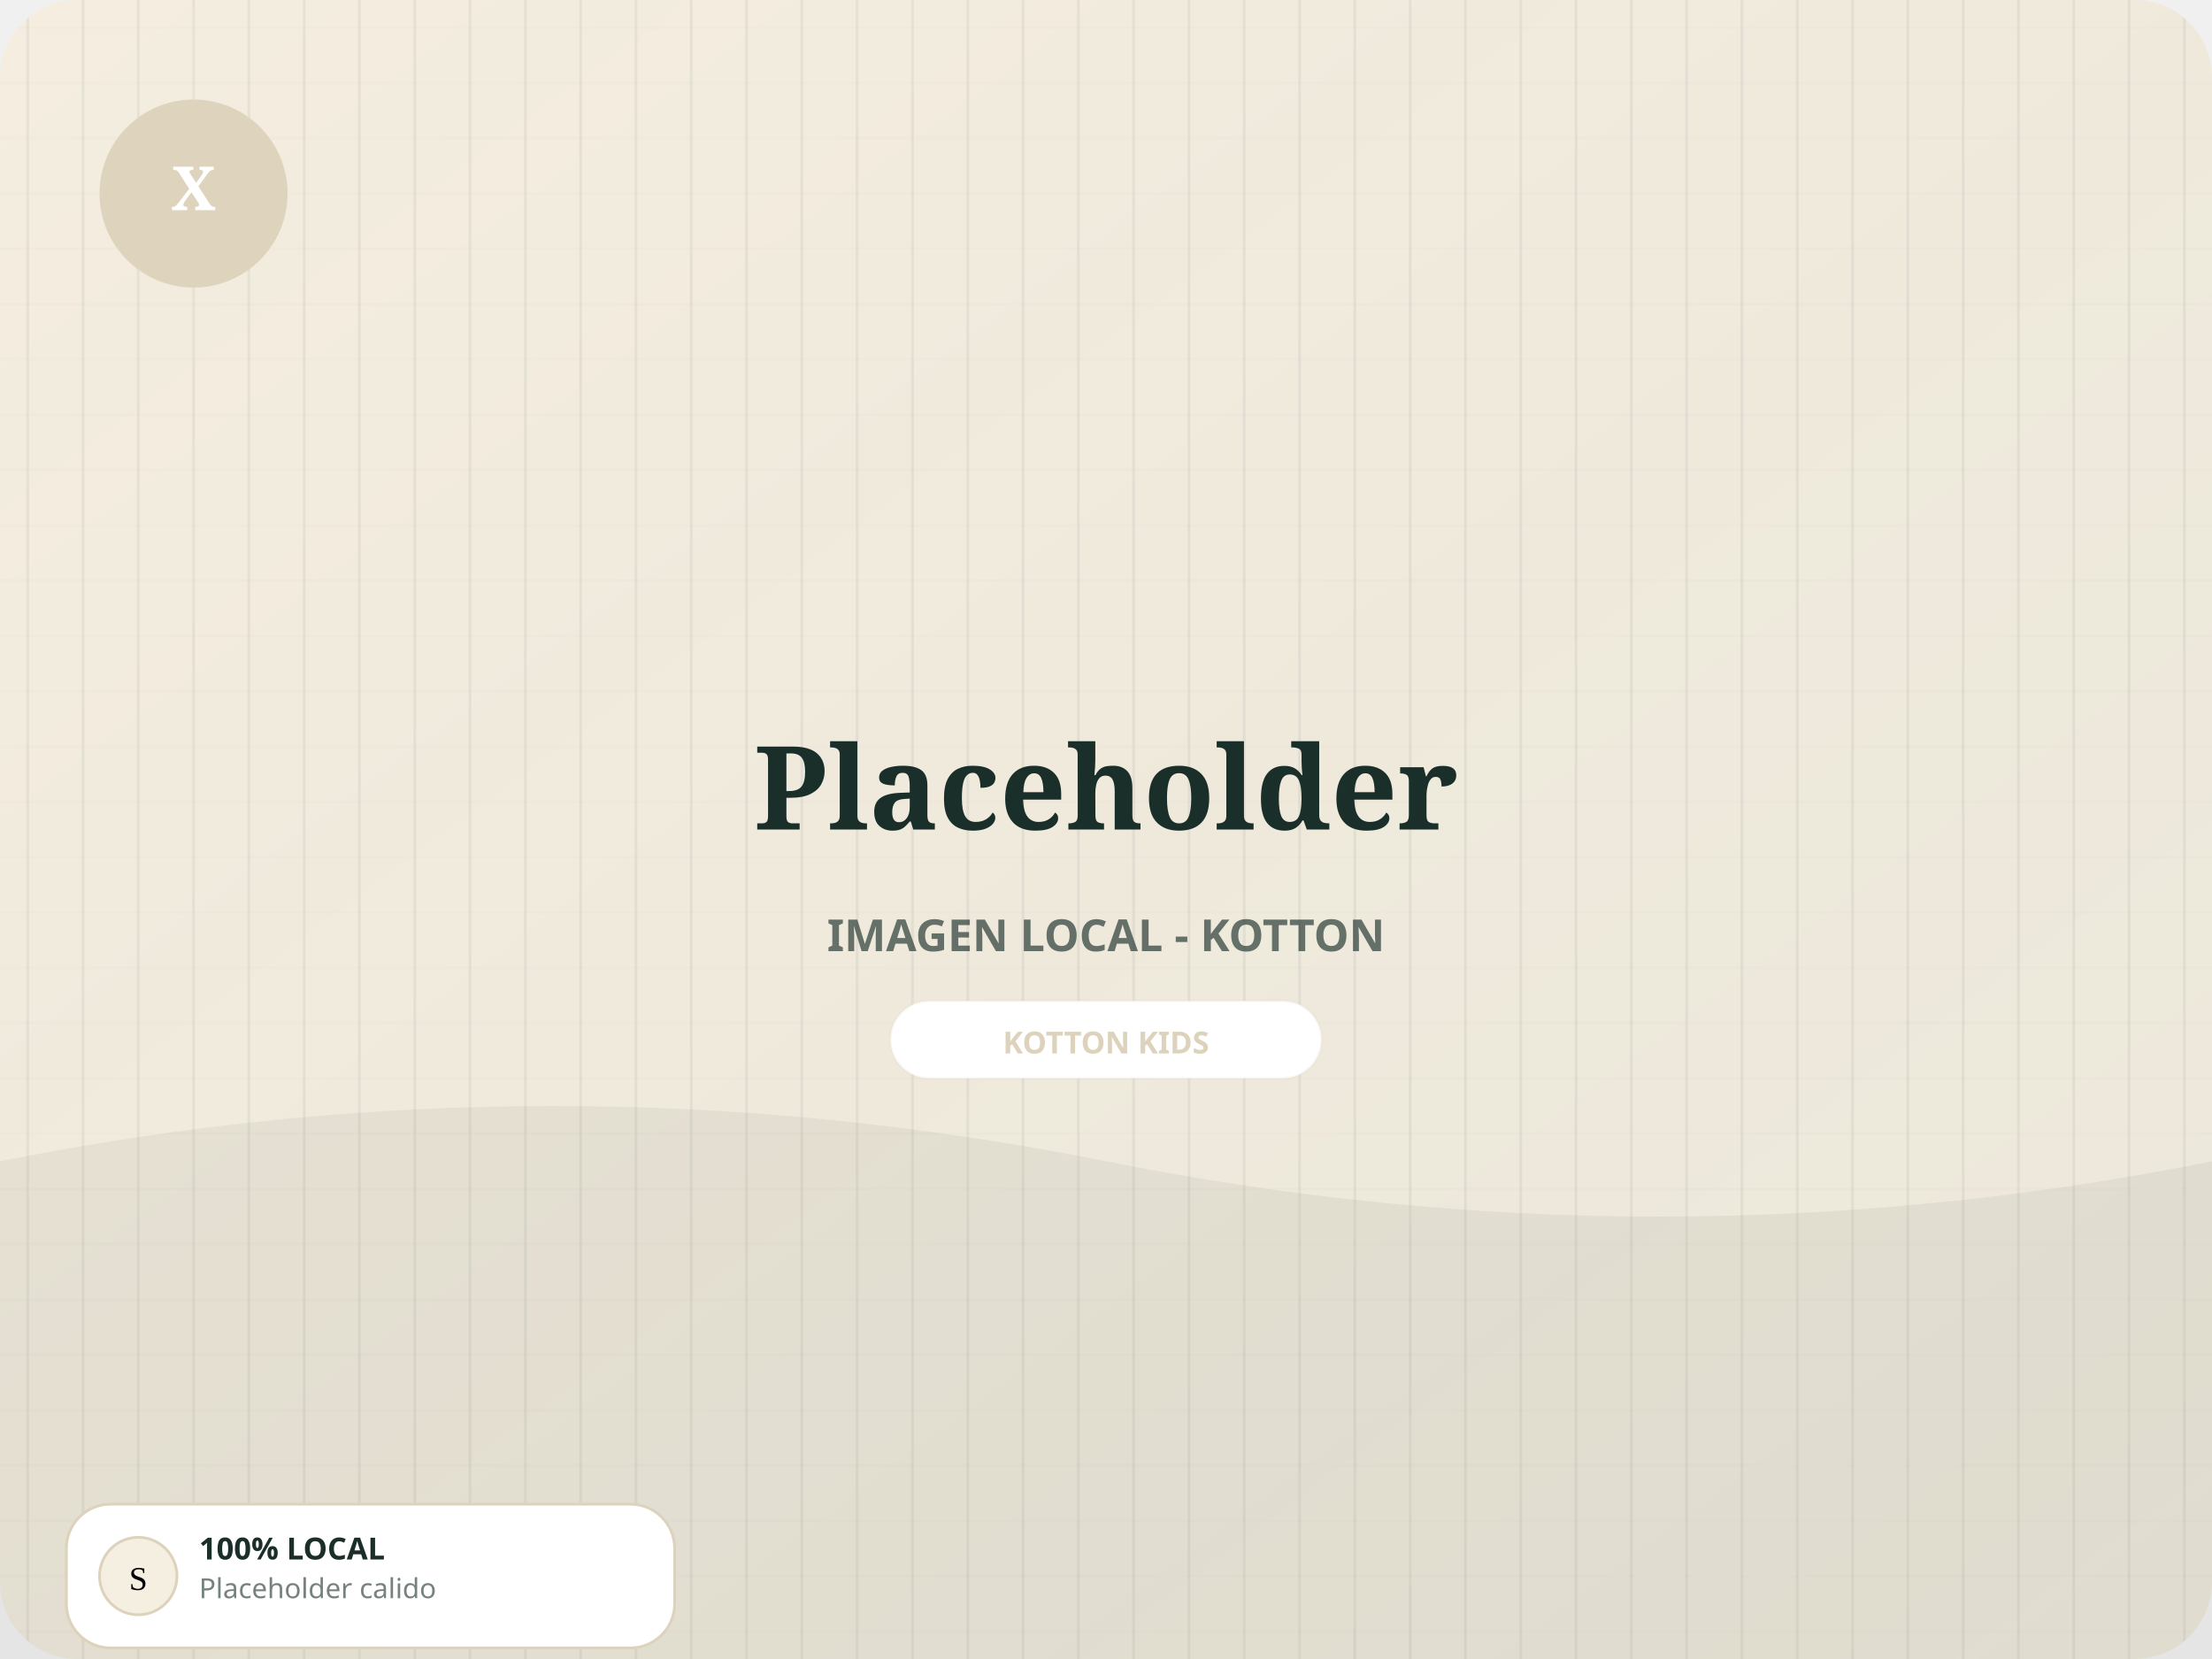
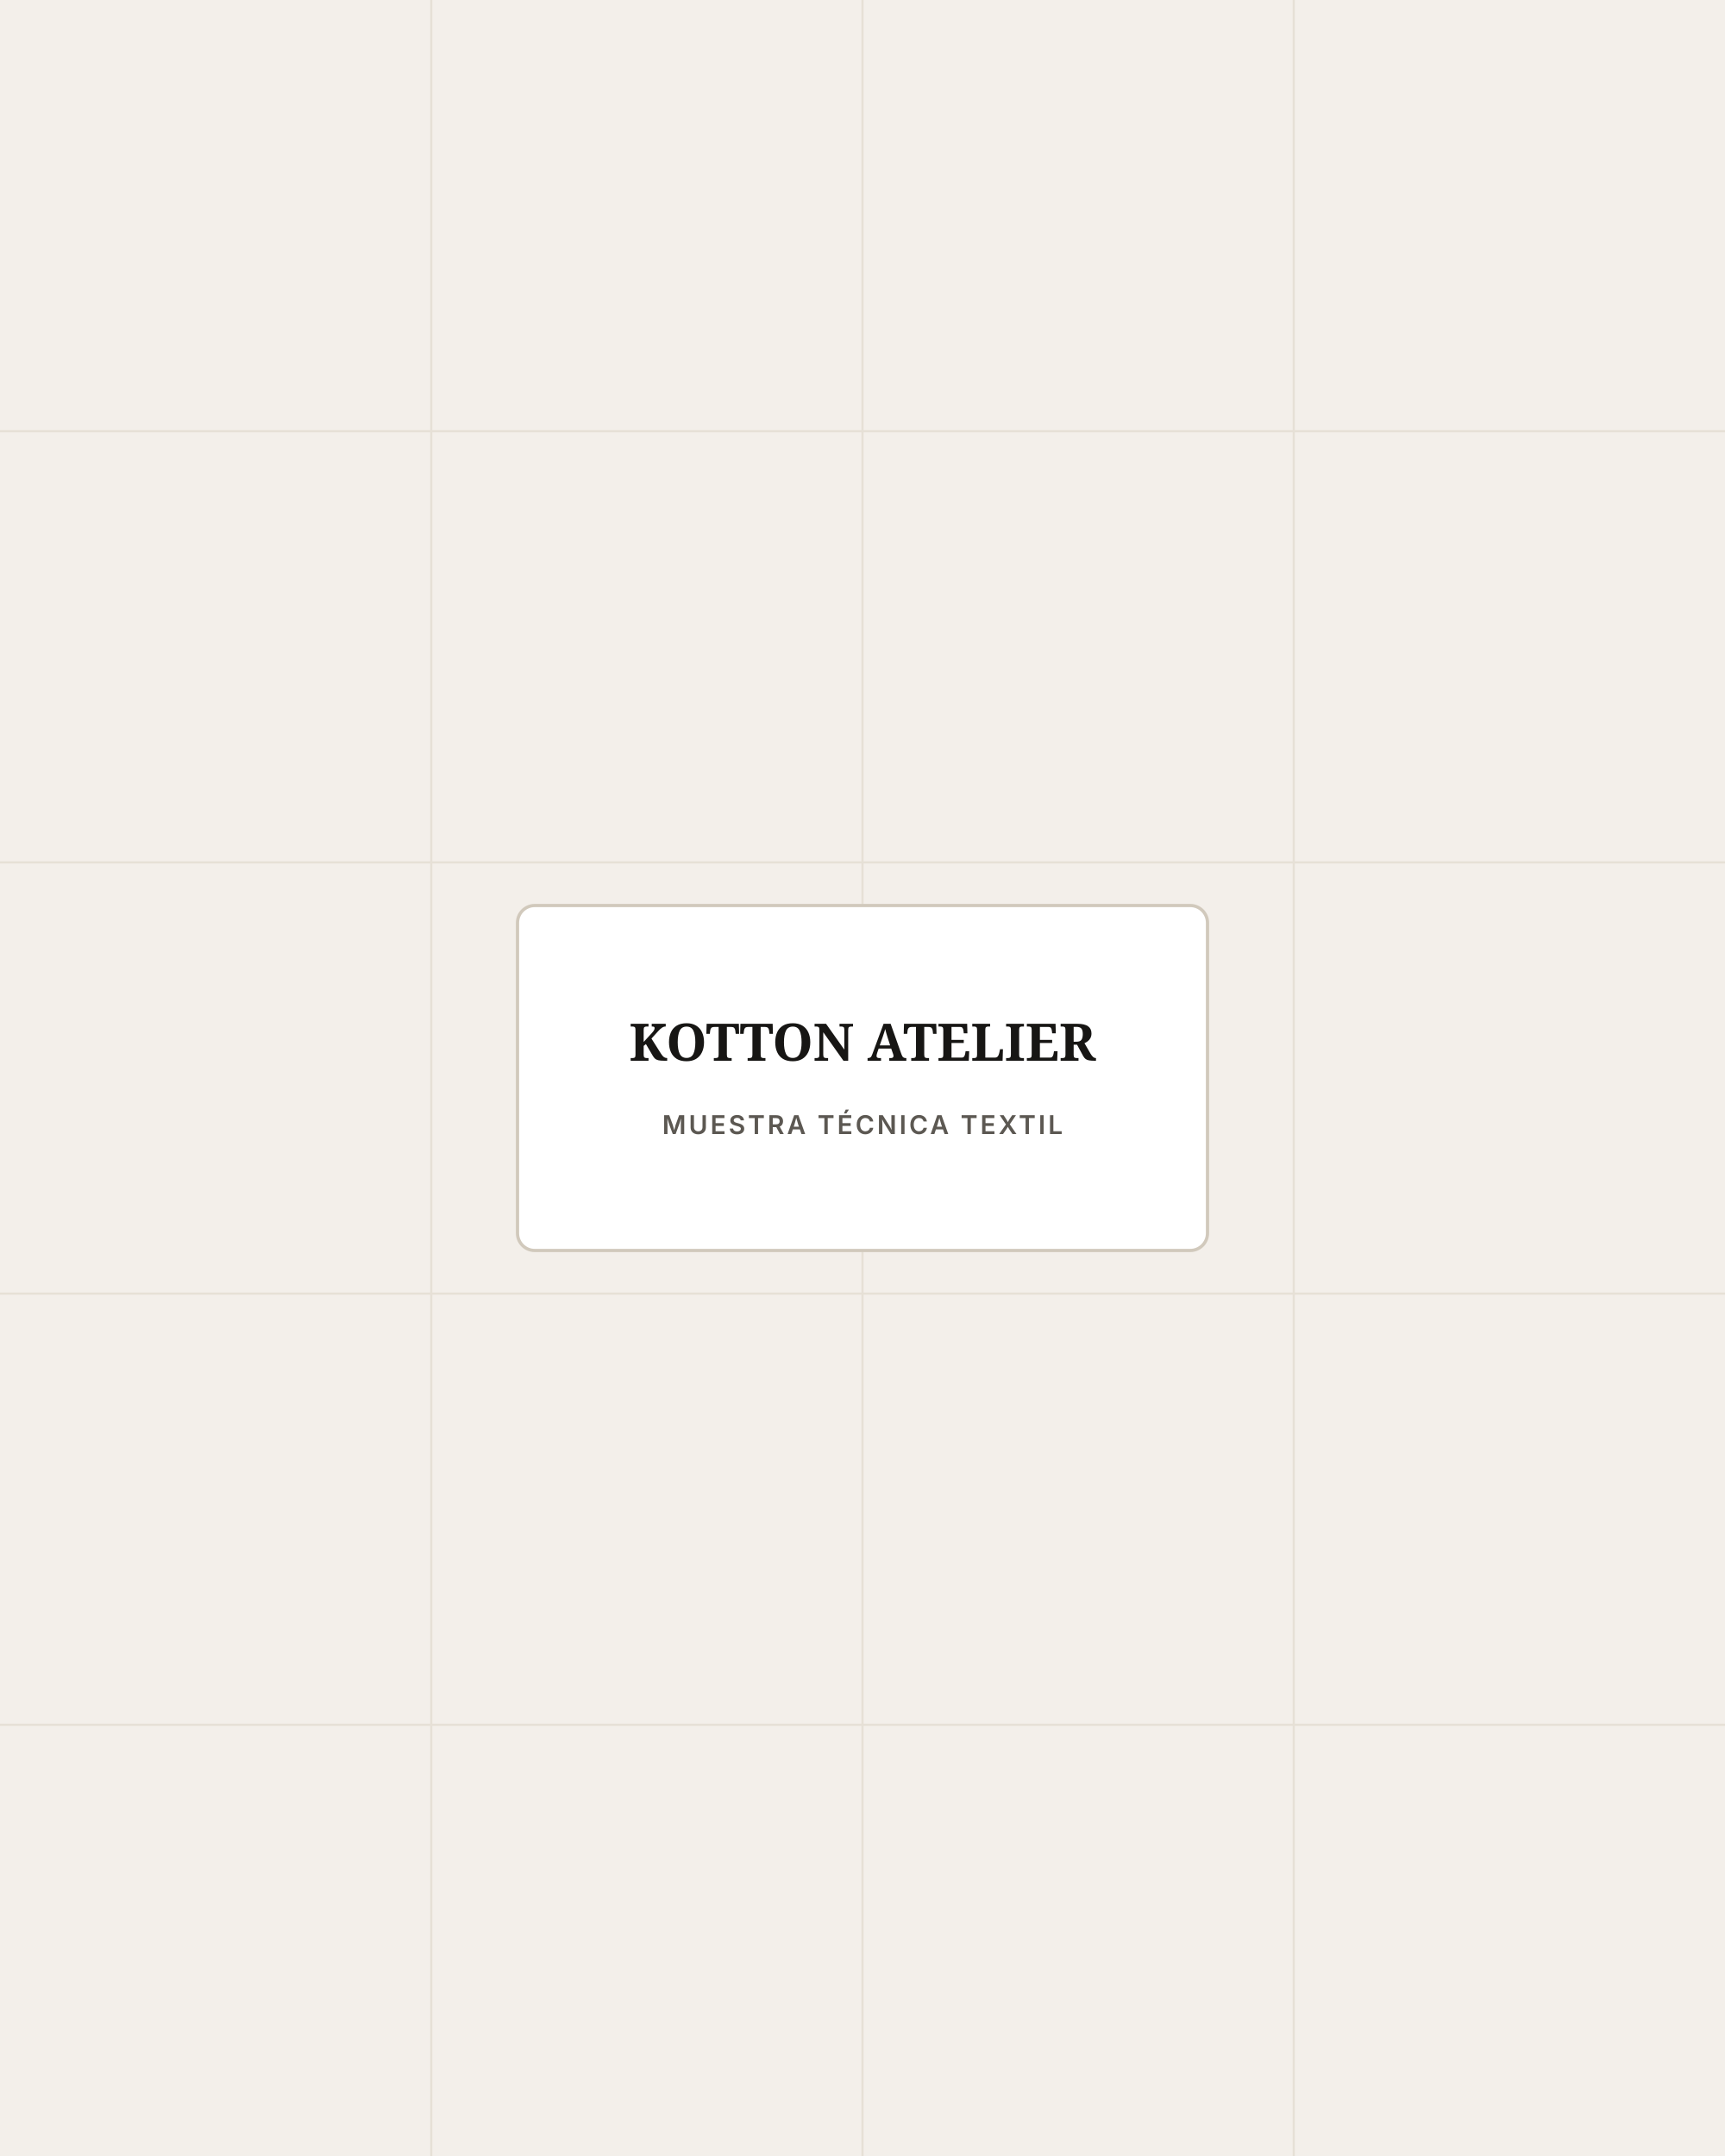
- <svg xmlns="http://www.w3.org/2000/svg" width="800" height="600" viewBox="0 0 800 600" role="img">
-   <rect width="800" height="600" rx="28" fill="#F5EFE2" />
-   <defs>
-     <pattern id="p" width="40" height="40" patternUnits="userSpaceOnUse">
-       <rect width="40" height="40" fill="#F5EFE2" />
-       <path d="M0 10 H40 M0 30 H40" stroke="#DDD2BB" stroke-opacity="0.08" stroke-width="1" />
-       <path d="M10 0 V40 M30 0 V40" stroke="#1A2E2A" stroke-opacity="0.06" stroke-width="1" />
-     </pattern>
-     <linearGradient id="g" x1="0" y1="0" x2="1" y2="1">
-       <stop offset="0%" stop-color="#DDD2BB" stop-opacity="0.06" />
-       <stop offset="100%" stop-color="#1A2E2A" stop-opacity="0.04" />
-     </linearGradient>
-   </defs>
-   <rect width="800" height="600" rx="28" fill="url(#p)" />
-   <rect width="800" height="600" rx="28" fill="url(#g)" />
-   <path d="M0 420 Q 200 380 400 420 T 800 420 L 800 600 L 0 600 Z" fill="#1A2E2A" opacity="0.06" />
-   <circle cx="70" cy="70" r="34" fill="#DDD2BB" opacity="0.95" />
-   <text x="70" y="76" text-anchor="middle" font-family="Georgia, serif" font-size="22" font-weight="800" fill="white">X</text>
-   <g transform="translate(400,300)">
-     <text text-anchor="middle" font-family="Georgia, serif" font-size="42" font-weight="800" fill="#1A2E2A">Placeholder</text>
-     <text y="44" text-anchor="middle" font-family="sans-serif" font-size="16" font-weight="600" fill="#1A2E2A" opacity="0.65">IMAGEN LOCAL - KOTTON</text>
-     <g transform="translate(0,76)">
-       <rect x="-78" y="-14" width="156" height="28" rx="14" fill="white" stroke="#DDD2BB" stroke-opacity="0.15" />
-       <text text-anchor="middle" y="5" font-family="sans-serif" font-size="11" font-weight="800" fill="#DDD2BB">KOTTON KIDS</text>
-     </g>
-   </g>
-   <g transform="translate(24, 544)">
-     <rect width="220" height="52" rx="16" fill="white" stroke="#DDD2BB" />
-     <circle cx="26" cy="26" r="14" fill="#F5EFE2" stroke="#DDD2BB" />
-     <text x="26" y="31" text-anchor="middle" font-size="12">S</text>
-     <text x="48" y="20" font-family="sans-serif" font-size="11" font-weight="800" fill="#1A2E2A">100% LOCAL</text>
-     <text x="48" y="34" font-family="sans-serif" font-size="10" fill="#1A2E2A" opacity="0.6">Placeholder calido</text>
-   </g>
+ <svg xmlns="http://www.w3.org/2000/svg" width="800" height="1000" viewBox="0 0 800 1000" role="img" aria-label="Muestra textil referencial">
+   <rect width="800" height="1000" fill="#F3EFEA" />
+   <path d="M0 200h800M0 400h800M0 600h800M0 800h800M200 0v1000M400 0v1000M600 0v1000" stroke="#E6E0D6" stroke-width="1" />
+   <rect x="240" y="420" width="320" height="160" rx="8" fill="#FFFFFF" stroke="#D1C9BC" stroke-width="1.5" />
+   <text x="400" y="492" text-anchor="middle" font-family="Georgia, serif" font-size="24" font-weight="600" fill="#171614">KOTTON ATELIER</text>
+   <text x="400" y="526" text-anchor="middle" font-family="Plus Jakarta Sans, Inter, sans-serif" font-size="12" font-weight="600" fill="#5C5852" letter-spacing="1.2">MUESTRA TÉCNICA TEXTIL</text>
</svg>
